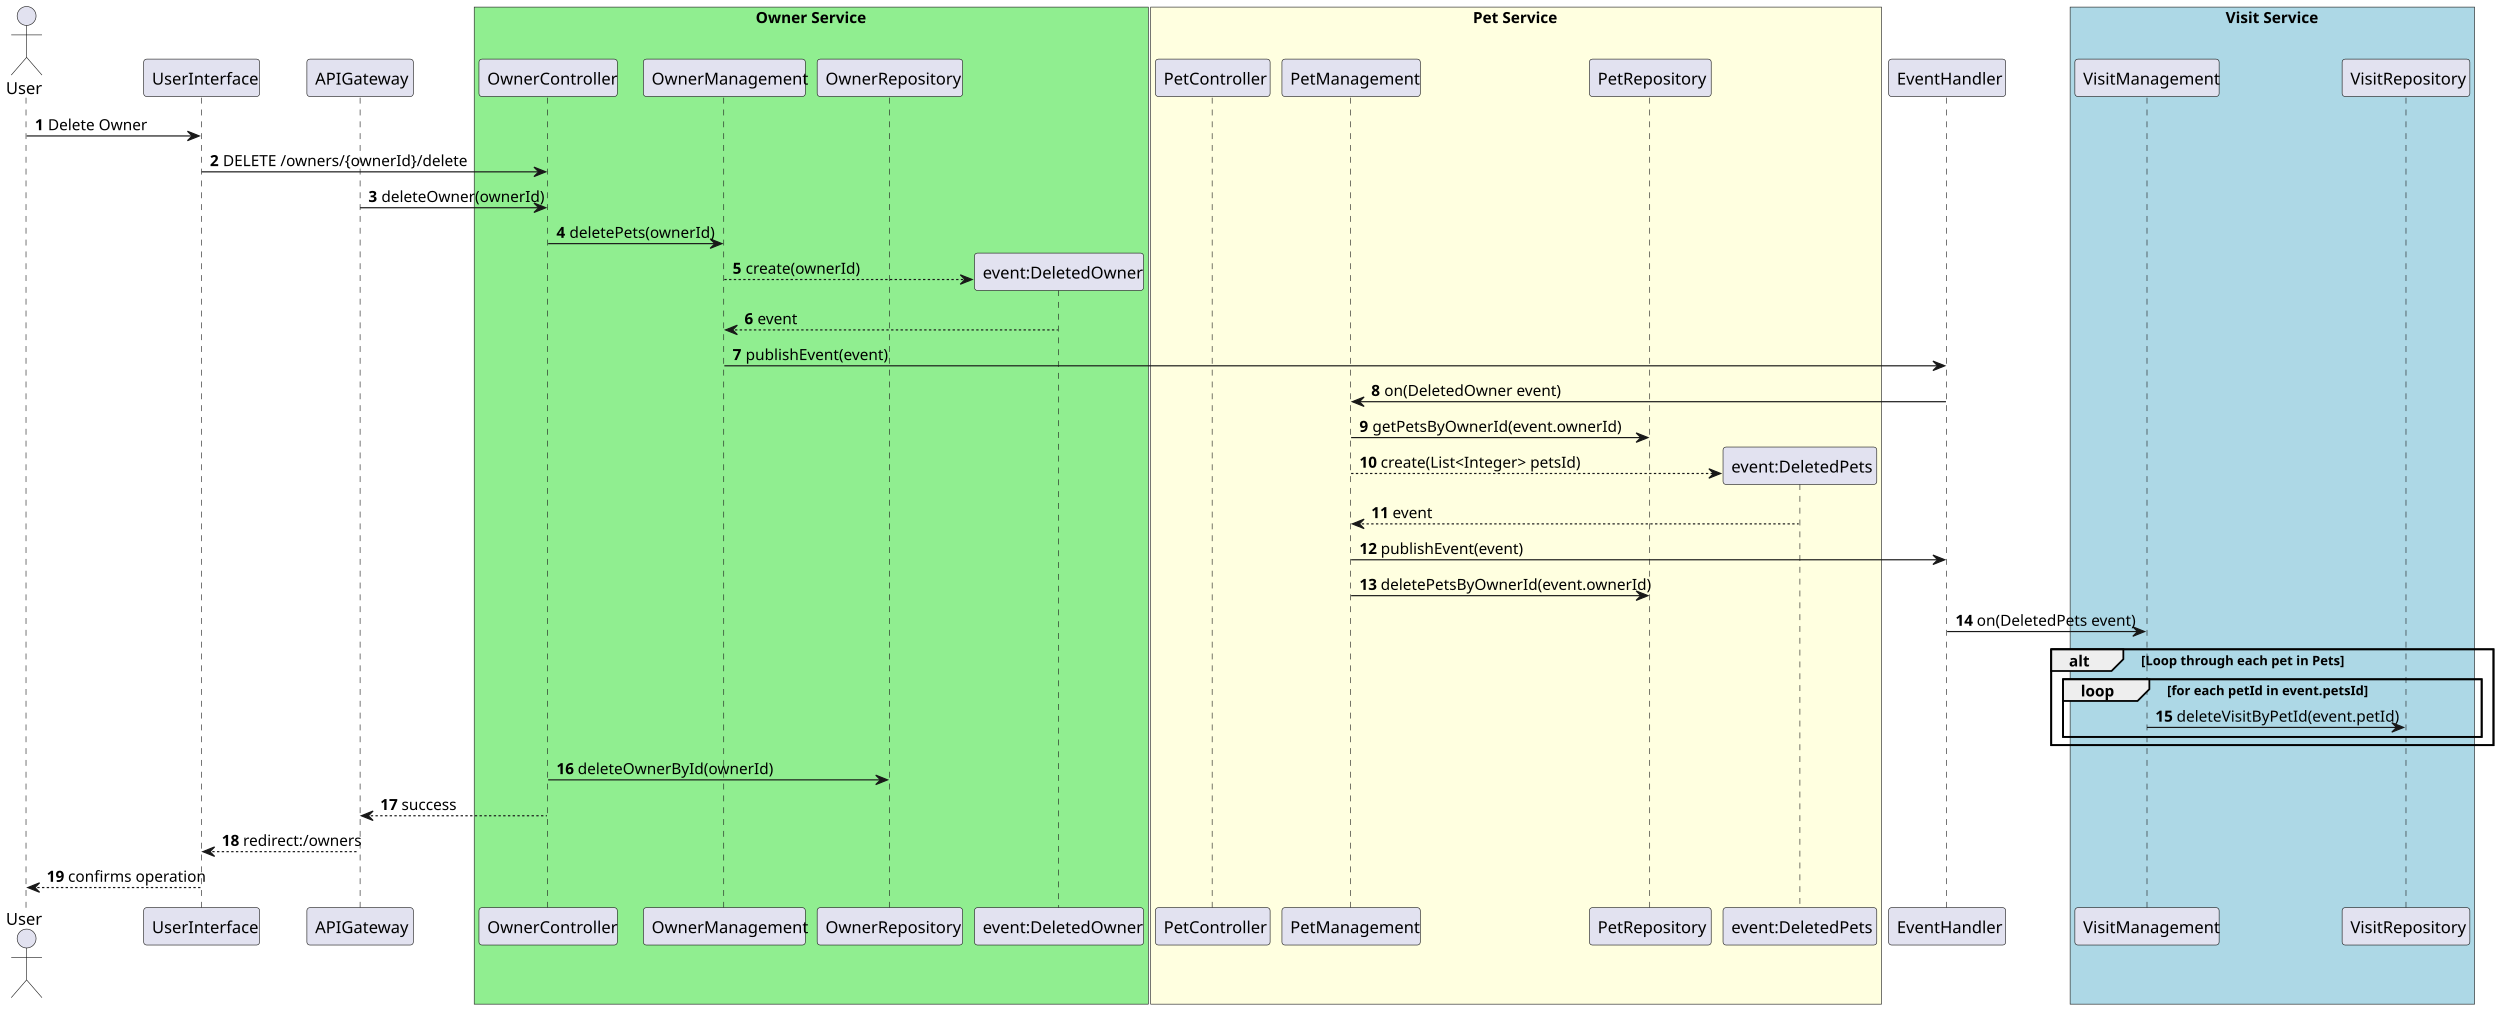
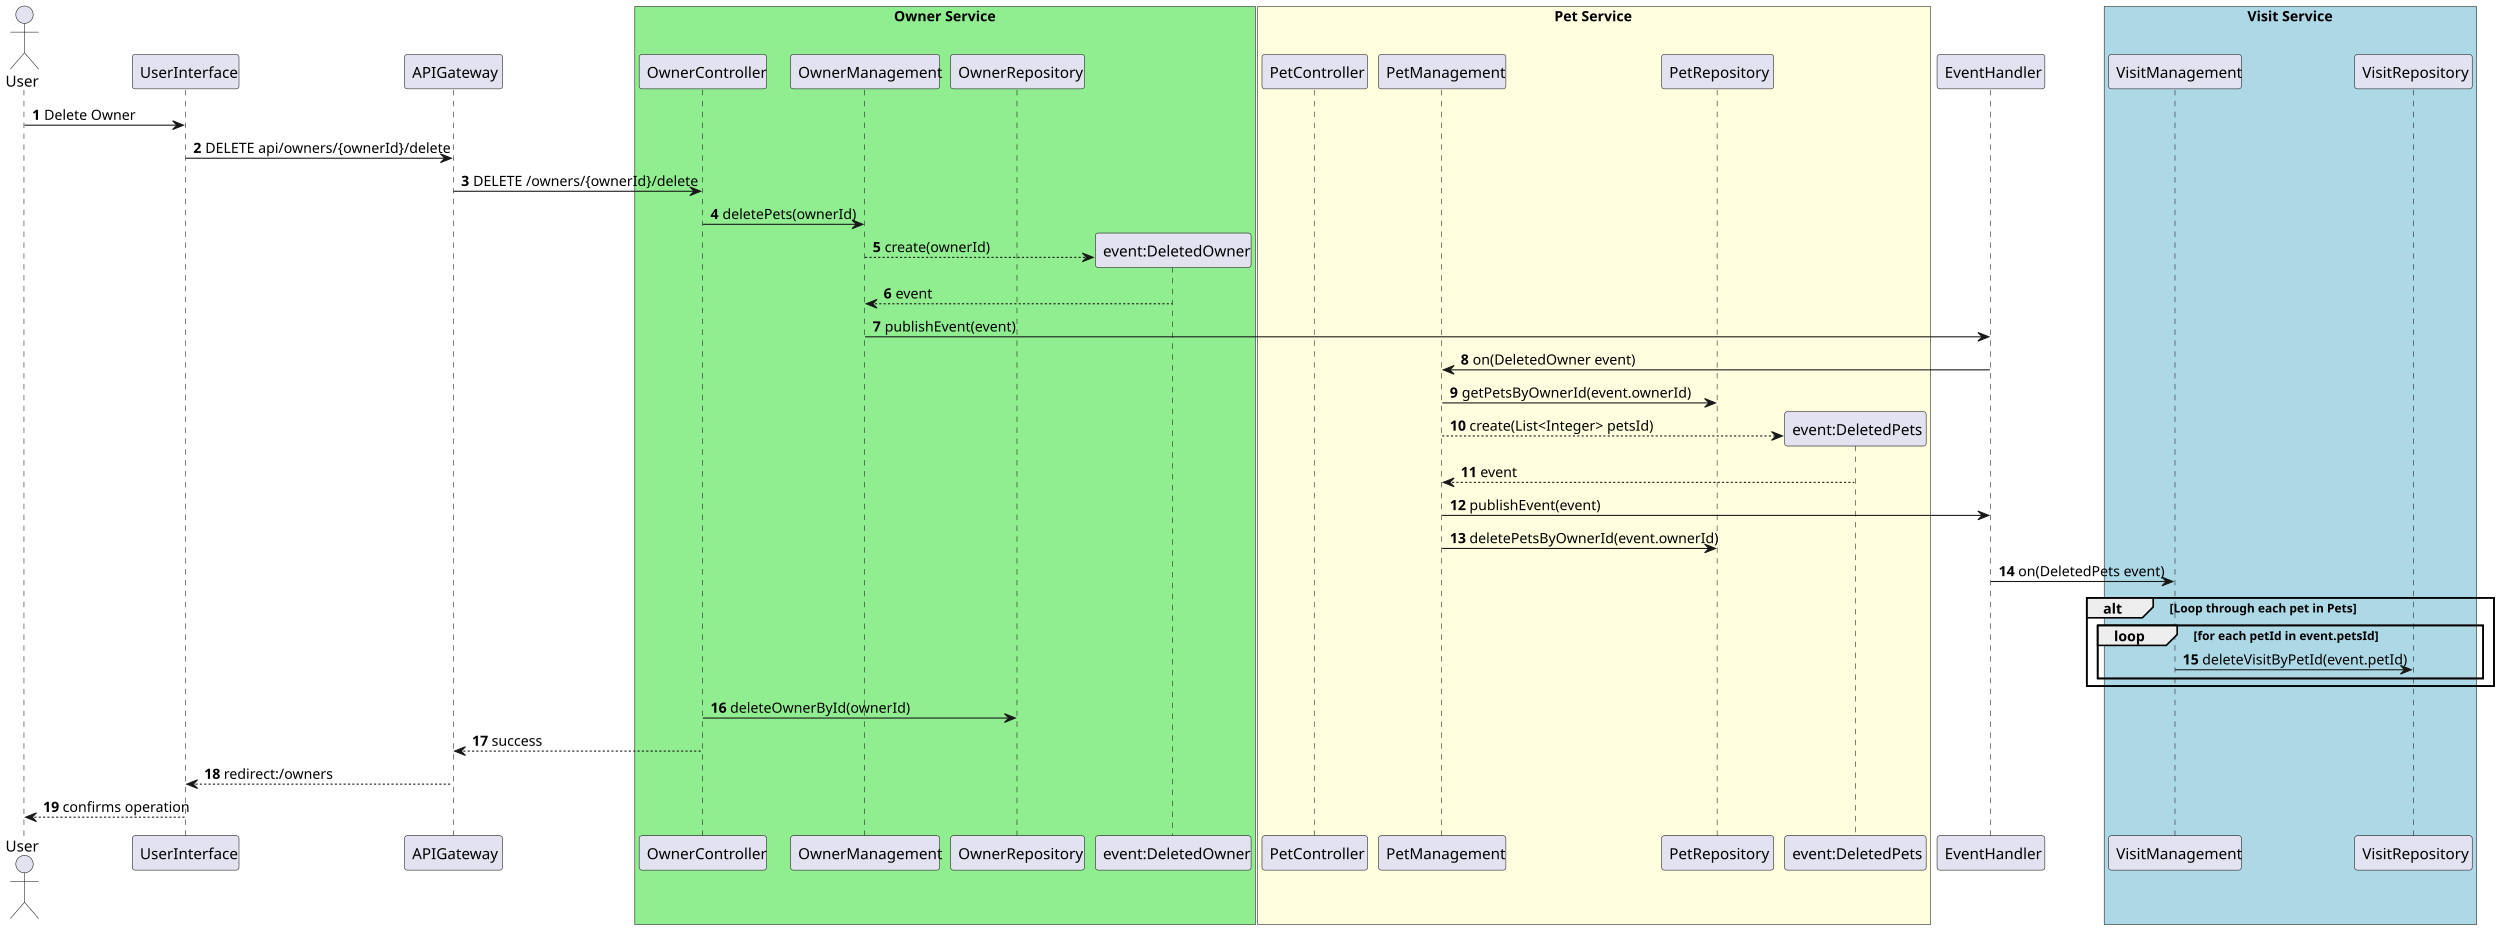
- <svg xmlns="http://www.w3.org/2000/svg" contentStyleType="text/css" height="855px" preserveAspectRatio="none" style="width:2114px;height:855px;background:#FFFFFF;" version="1.1" viewBox="0 0 2114 855" width="2114px" zoomAndPan="magnify">
+ <svg xmlns="http://www.w3.org/2000/svg" contentStyleType="text/css" height="855px" preserveAspectRatio="none" style="width:2296px;height:855px;background:#FFFFFF;" version="1.1" viewBox="0 0 2296 855" width="2296px" zoomAndPan="magnify">
  <defs />
  <g>
-     <rect fill="#90EE90" height="843.117" style="stroke:#181818;stroke-width:0.5;" width="570" x="401" y="6" />
-     <text fill="#000000" font-family="sans-serif" font-size="13" font-weight="bold" lengthAdjust="spacing" textLength="94" x="639" y="19.495">Owner Service</text>
-     <rect fill="#FFFFE0" height="843.117" style="stroke:#181818;stroke-width:0.5;" width="618" x="973" y="6" />
-     <text fill="#000000" font-family="sans-serif" font-size="13" font-weight="bold" lengthAdjust="spacing" textLength="73" x="1245.5" y="19.495">Pet Service</text>
-     <rect fill="#ADD8E6" height="843.117" style="stroke:#181818;stroke-width:0.5;" width="342" x="1750.5" y="6" />
-     <text fill="#000000" font-family="sans-serif" font-size="13" font-weight="bold" lengthAdjust="spacing" textLength="79" x="1882" y="19.495">Visit Service</text>
-     <rect fill="none" height="81.055" style="stroke:#000000;stroke-width:1.5;" width="374" x="1734.5" y="549.047" />
-     <rect fill="none" height="48.703" style="stroke:#000000;stroke-width:1.5;" width="354" x="1744.5" y="574.398" />
+     <rect fill="#90EE90" height="843.117" style="stroke:#181818;stroke-width:0.5;" width="570" x="583" y="6" />
+     <text fill="#000000" font-family="sans-serif" font-size="13" font-weight="bold" lengthAdjust="spacing" textLength="94" x="821" y="19.495">Owner Service</text>
+     <rect fill="#FFFFE0" height="843.117" style="stroke:#181818;stroke-width:0.5;" width="618" x="1155" y="6" />
+     <text fill="#000000" font-family="sans-serif" font-size="13" font-weight="bold" lengthAdjust="spacing" textLength="73" x="1427.5" y="19.495">Pet Service</text>
+     <rect fill="#ADD8E6" height="843.117" style="stroke:#181818;stroke-width:0.5;" width="342" x="1932.5" y="6" />
+     <text fill="#000000" font-family="sans-serif" font-size="13" font-weight="bold" lengthAdjust="spacing" textLength="79" x="2064" y="19.495">Visit Service</text>
+     <rect fill="none" height="81.055" style="stroke:#000000;stroke-width:1.5;" width="374" x="1916.5" y="549.047" />
+     <rect fill="none" height="48.703" style="stroke:#000000;stroke-width:1.5;" width="354" x="1926.5" y="574.398" />
    <line style="stroke:#181818;stroke-width:0.5;stroke-dasharray:5.0,5.0;" x1="22" x2="22" y1="82.609" y2="768.508" />
    <line style="stroke:#181818;stroke-width:0.5;stroke-dasharray:5.0,5.0;" x1="170.5" x2="170.5" y1="82.609" y2="768.508" />
-     <line style="stroke:#181818;stroke-width:0.5;stroke-dasharray:5.0,5.0;" x1="304.5" x2="304.5" y1="82.609" y2="768.508" />
-     <line style="stroke:#181818;stroke-width:0.5;stroke-dasharray:5.0,5.0;" x1="463" x2="463" y1="82.609" y2="768.508" />
-     <line style="stroke:#181818;stroke-width:0.5;stroke-dasharray:5.0,5.0;" x1="612" x2="612" y1="82.609" y2="768.508" />
-     <line style="stroke:#181818;stroke-width:0.5;stroke-dasharray:5.0,5.0;" x1="752" x2="752" y1="82.609" y2="768.508" />
-     <line style="stroke:#181818;stroke-width:0.5;stroke-dasharray:5.0,5.0;" x1="895" x2="895" y1="245.32" y2="768.508" />
-     <line style="stroke:#181818;stroke-width:0.5;stroke-dasharray:5.0,5.0;" x1="1025" x2="1025" y1="82.609" y2="768.508" />
-     <line style="stroke:#181818;stroke-width:0.5;stroke-dasharray:5.0,5.0;" x1="1142" x2="1142" y1="82.609" y2="768.508" />
-     <line style="stroke:#181818;stroke-width:0.5;stroke-dasharray:5.0,5.0;" x1="1395" x2="1395" y1="82.609" y2="768.508" />
-     <line style="stroke:#181818;stroke-width:0.5;stroke-dasharray:5.0,5.0;" x1="1522" x2="1522" y1="409.336" y2="768.508" />
-     <line style="stroke:#181818;stroke-width:0.5;stroke-dasharray:5.0,5.0;" x1="1646" x2="1646" y1="82.609" y2="768.508" />
-     <line style="stroke:#181818;stroke-width:0.5;stroke-dasharray:5.0,5.0;" x1="1815.5" x2="1815.5" y1="82.609" y2="768.508" />
-     <line style="stroke:#181818;stroke-width:0.5;stroke-dasharray:5.0,5.0;" x1="2034.5" x2="2034.5" y1="82.609" y2="768.508" />
+     <line style="stroke:#181818;stroke-width:0.5;stroke-dasharray:5.0,5.0;" x1="416.5" x2="416.5" y1="82.609" y2="768.508" />
+     <line style="stroke:#181818;stroke-width:0.5;stroke-dasharray:5.0,5.0;" x1="645" x2="645" y1="82.609" y2="768.508" />
+     <line style="stroke:#181818;stroke-width:0.5;stroke-dasharray:5.0,5.0;" x1="794" x2="794" y1="82.609" y2="768.508" />
+     <line style="stroke:#181818;stroke-width:0.5;stroke-dasharray:5.0,5.0;" x1="934" x2="934" y1="82.609" y2="768.508" />
+     <line style="stroke:#181818;stroke-width:0.5;stroke-dasharray:5.0,5.0;" x1="1077" x2="1077" y1="245.32" y2="768.508" />
+     <line style="stroke:#181818;stroke-width:0.5;stroke-dasharray:5.0,5.0;" x1="1207" x2="1207" y1="82.609" y2="768.508" />
+     <line style="stroke:#181818;stroke-width:0.5;stroke-dasharray:5.0,5.0;" x1="1324" x2="1324" y1="82.609" y2="768.508" />
+     <line style="stroke:#181818;stroke-width:0.5;stroke-dasharray:5.0,5.0;" x1="1577" x2="1577" y1="82.609" y2="768.508" />
+     <line style="stroke:#181818;stroke-width:0.5;stroke-dasharray:5.0,5.0;" x1="1704" x2="1704" y1="409.336" y2="768.508" />
+     <line style="stroke:#181818;stroke-width:0.5;stroke-dasharray:5.0,5.0;" x1="1828" x2="1828" y1="82.609" y2="768.508" />
+     <line style="stroke:#181818;stroke-width:0.5;stroke-dasharray:5.0,5.0;" x1="1997.5" x2="1997.5" y1="82.609" y2="768.508" />
+     <line style="stroke:#181818;stroke-width:0.5;stroke-dasharray:5.0,5.0;" x1="2216.5" x2="2216.5" y1="82.609" y2="768.508" />
    <text fill="#000000" font-family="sans-serif" font-size="14" lengthAdjust="spacing" textLength="29" x="5" y="79.533">User</text>
    <ellipse cx="22.5" cy="13.5" fill="#E2E2F0" rx="8" ry="8" style="stroke:#181818;stroke-width:0.5;" />
    <path d="M22.5,21.5 L22.5,48.5 M9.5,29.5 L35.5,29.5 M22.5,48.5 L9.5,63.5 M22.5,48.5 L35.5,63.5 " fill="none" style="stroke:#181818;stroke-width:0.5;" />
    <text fill="#000000" font-family="sans-serif" font-size="14" lengthAdjust="spacing" textLength="29" x="5" y="782.041">User</text>
    <ellipse cx="22.5" cy="793.617" fill="#E2E2F0" rx="8" ry="8" style="stroke:#181818;stroke-width:0.5;" />
    <path d="M22.5,801.617 L22.5,828.617 M9.5,809.617 L35.5,809.617 M22.5,828.617 L9.5,843.617 M22.5,828.617 L35.5,843.617 " fill="none" style="stroke:#181818;stroke-width:0.5;" />
    <rect fill="#E2E2F0" height="31.609" rx="2.5" ry="2.5" style="stroke:#181818;stroke-width:0.5;" width="98" x="121.5" y="50" />
    <text fill="#000000" font-family="sans-serif" font-size="14" lengthAdjust="spacing" textLength="84" x="128.5" y="71.533">UserInterface</text>
    <rect fill="#E2E2F0" height="31.609" rx="2.5" ry="2.5" style="stroke:#181818;stroke-width:0.5;" width="98" x="121.5" y="767.508" />
    <text fill="#000000" font-family="sans-serif" font-size="14" lengthAdjust="spacing" textLength="84" x="128.5" y="789.041">UserInterface</text>
-     <rect fill="#E2E2F0" height="31.609" rx="2.5" ry="2.5" style="stroke:#181818;stroke-width:0.5;" width="90" x="259.5" y="50" />
-     <text fill="#000000" font-family="sans-serif" font-size="14" lengthAdjust="spacing" textLength="76" x="266.5" y="71.533">APIGateway</text>
-     <rect fill="#E2E2F0" height="31.609" rx="2.5" ry="2.5" style="stroke:#181818;stroke-width:0.5;" width="90" x="259.5" y="767.508" />
-     <text fill="#000000" font-family="sans-serif" font-size="14" lengthAdjust="spacing" textLength="76" x="266.5" y="789.041">APIGateway</text>
-     <rect fill="#E2E2F0" height="31.609" rx="2.5" ry="2.5" style="stroke:#181818;stroke-width:0.5;" width="117" x="405" y="50" />
-     <text fill="#000000" font-family="sans-serif" font-size="14" lengthAdjust="spacing" textLength="103" x="412" y="71.533">OwnerController</text>
-     <rect fill="#E2E2F0" height="31.609" rx="2.5" ry="2.5" style="stroke:#181818;stroke-width:0.5;" width="117" x="405" y="767.508" />
-     <text fill="#000000" font-family="sans-serif" font-size="14" lengthAdjust="spacing" textLength="103" x="412" y="789.041">OwnerController</text>
-     <rect fill="#E2E2F0" height="31.609" rx="2.5" ry="2.5" style="stroke:#181818;stroke-width:0.5;" width="137" x="544" y="50" />
-     <text fill="#000000" font-family="sans-serif" font-size="14" lengthAdjust="spacing" textLength="123" x="551" y="71.533">OwnerManagement</text>
-     <rect fill="#E2E2F0" height="31.609" rx="2.5" ry="2.5" style="stroke:#181818;stroke-width:0.5;" width="137" x="544" y="767.508" />
-     <text fill="#000000" font-family="sans-serif" font-size="14" lengthAdjust="spacing" textLength="123" x="551" y="789.041">OwnerManagement</text>
-     <rect fill="#E2E2F0" height="31.609" rx="2.5" ry="2.5" style="stroke:#181818;stroke-width:0.5;" width="123" x="691" y="50" />
-     <text fill="#000000" font-family="sans-serif" font-size="14" lengthAdjust="spacing" textLength="109" x="698" y="71.533">OwnerRepository</text>
-     <rect fill="#E2E2F0" height="31.609" rx="2.5" ry="2.5" style="stroke:#181818;stroke-width:0.5;" width="123" x="691" y="767.508" />
-     <text fill="#000000" font-family="sans-serif" font-size="14" lengthAdjust="spacing" textLength="109" x="698" y="789.041">OwnerRepository</text>
-     <rect fill="#E2E2F0" height="31.609" rx="2.5" ry="2.5" style="stroke:#181818;stroke-width:0.5;" width="143" x="824" y="767.508" />
-     <text fill="#000000" font-family="sans-serif" font-size="14" lengthAdjust="spacing" textLength="129" x="831" y="789.041">event:DeletedOwner</text>
-     <rect fill="#E2E2F0" height="31.609" rx="2.5" ry="2.5" style="stroke:#181818;stroke-width:0.5;" width="97" x="977" y="50" />
-     <text fill="#000000" font-family="sans-serif" font-size="14" lengthAdjust="spacing" textLength="83" x="984" y="71.533">PetController</text>
-     <rect fill="#E2E2F0" height="31.609" rx="2.5" ry="2.5" style="stroke:#181818;stroke-width:0.5;" width="97" x="977" y="767.508" />
-     <text fill="#000000" font-family="sans-serif" font-size="14" lengthAdjust="spacing" textLength="83" x="984" y="789.041">PetController</text>
-     <rect fill="#E2E2F0" height="31.609" rx="2.5" ry="2.5" style="stroke:#181818;stroke-width:0.5;" width="117" x="1084" y="50" />
-     <text fill="#000000" font-family="sans-serif" font-size="14" lengthAdjust="spacing" textLength="103" x="1091" y="71.533">PetManagement</text>
-     <rect fill="#E2E2F0" height="31.609" rx="2.5" ry="2.5" style="stroke:#181818;stroke-width:0.5;" width="117" x="1084" y="767.508" />
-     <text fill="#000000" font-family="sans-serif" font-size="14" lengthAdjust="spacing" textLength="103" x="1091" y="789.041">PetManagement</text>
-     <rect fill="#E2E2F0" height="31.609" rx="2.5" ry="2.5" style="stroke:#181818;stroke-width:0.5;" width="103" x="1344" y="50" />
-     <text fill="#000000" font-family="sans-serif" font-size="14" lengthAdjust="spacing" textLength="89" x="1351" y="71.533">PetRepository</text>
-     <rect fill="#E2E2F0" height="31.609" rx="2.5" ry="2.5" style="stroke:#181818;stroke-width:0.5;" width="103" x="1344" y="767.508" />
-     <text fill="#000000" font-family="sans-serif" font-size="14" lengthAdjust="spacing" textLength="89" x="1351" y="789.041">PetRepository</text>
-     <rect fill="#E2E2F0" height="31.609" rx="2.5" ry="2.5" style="stroke:#181818;stroke-width:0.5;" width="130" x="1457" y="767.508" />
-     <text fill="#000000" font-family="sans-serif" font-size="14" lengthAdjust="spacing" textLength="116" x="1464" y="789.041">event:DeletedPets</text>
-     <rect fill="#E2E2F0" height="31.609" rx="2.5" ry="2.5" style="stroke:#181818;stroke-width:0.5;" width="99" x="1597" y="50" />
-     <text fill="#000000" font-family="sans-serif" font-size="14" lengthAdjust="spacing" textLength="85" x="1604" y="71.533">EventHandler</text>
-     <rect fill="#E2E2F0" height="31.609" rx="2.5" ry="2.5" style="stroke:#181818;stroke-width:0.5;" width="99" x="1597" y="767.508" />
-     <text fill="#000000" font-family="sans-serif" font-size="14" lengthAdjust="spacing" textLength="85" x="1604" y="789.041">EventHandler</text>
-     <rect fill="#E2E2F0" height="31.609" rx="2.5" ry="2.5" style="stroke:#181818;stroke-width:0.5;" width="122" x="1754.5" y="50" />
-     <text fill="#000000" font-family="sans-serif" font-size="14" lengthAdjust="spacing" textLength="108" x="1761.5" y="71.533">VisitManagement</text>
-     <rect fill="#E2E2F0" height="31.609" rx="2.5" ry="2.5" style="stroke:#181818;stroke-width:0.5;" width="122" x="1754.5" y="767.508" />
-     <text fill="#000000" font-family="sans-serif" font-size="14" lengthAdjust="spacing" textLength="108" x="1761.5" y="789.041">VisitManagement</text>
-     <rect fill="#E2E2F0" height="31.609" rx="2.5" ry="2.5" style="stroke:#181818;stroke-width:0.5;" width="108" x="1980.5" y="50" />
-     <text fill="#000000" font-family="sans-serif" font-size="14" lengthAdjust="spacing" textLength="94" x="1987.5" y="71.533">VisitRepository</text>
-     <rect fill="#E2E2F0" height="31.609" rx="2.5" ry="2.5" style="stroke:#181818;stroke-width:0.5;" width="108" x="1980.5" y="767.508" />
-     <text fill="#000000" font-family="sans-serif" font-size="14" lengthAdjust="spacing" textLength="94" x="1987.5" y="789.041">VisitRepository</text>
+     <rect fill="#E2E2F0" height="31.609" rx="2.5" ry="2.5" style="stroke:#181818;stroke-width:0.5;" width="90" x="371.5" y="50" />
+     <text fill="#000000" font-family="sans-serif" font-size="14" lengthAdjust="spacing" textLength="76" x="378.5" y="71.533">APIGateway</text>
+     <rect fill="#E2E2F0" height="31.609" rx="2.5" ry="2.5" style="stroke:#181818;stroke-width:0.5;" width="90" x="371.5" y="767.508" />
+     <text fill="#000000" font-family="sans-serif" font-size="14" lengthAdjust="spacing" textLength="76" x="378.5" y="789.041">APIGateway</text>
+     <rect fill="#E2E2F0" height="31.609" rx="2.5" ry="2.5" style="stroke:#181818;stroke-width:0.5;" width="117" x="587" y="50" />
+     <text fill="#000000" font-family="sans-serif" font-size="14" lengthAdjust="spacing" textLength="103" x="594" y="71.533">OwnerController</text>
+     <rect fill="#E2E2F0" height="31.609" rx="2.5" ry="2.5" style="stroke:#181818;stroke-width:0.5;" width="117" x="587" y="767.508" />
+     <text fill="#000000" font-family="sans-serif" font-size="14" lengthAdjust="spacing" textLength="103" x="594" y="789.041">OwnerController</text>
+     <rect fill="#E2E2F0" height="31.609" rx="2.5" ry="2.5" style="stroke:#181818;stroke-width:0.5;" width="137" x="726" y="50" />
+     <text fill="#000000" font-family="sans-serif" font-size="14" lengthAdjust="spacing" textLength="123" x="733" y="71.533">OwnerManagement</text>
+     <rect fill="#E2E2F0" height="31.609" rx="2.5" ry="2.5" style="stroke:#181818;stroke-width:0.5;" width="137" x="726" y="767.508" />
+     <text fill="#000000" font-family="sans-serif" font-size="14" lengthAdjust="spacing" textLength="123" x="733" y="789.041">OwnerManagement</text>
+     <rect fill="#E2E2F0" height="31.609" rx="2.5" ry="2.5" style="stroke:#181818;stroke-width:0.5;" width="123" x="873" y="50" />
+     <text fill="#000000" font-family="sans-serif" font-size="14" lengthAdjust="spacing" textLength="109" x="880" y="71.533">OwnerRepository</text>
+     <rect fill="#E2E2F0" height="31.609" rx="2.5" ry="2.5" style="stroke:#181818;stroke-width:0.5;" width="123" x="873" y="767.508" />
+     <text fill="#000000" font-family="sans-serif" font-size="14" lengthAdjust="spacing" textLength="109" x="880" y="789.041">OwnerRepository</text>
+     <rect fill="#E2E2F0" height="31.609" rx="2.5" ry="2.5" style="stroke:#181818;stroke-width:0.5;" width="143" x="1006" y="767.508" />
+     <text fill="#000000" font-family="sans-serif" font-size="14" lengthAdjust="spacing" textLength="129" x="1013" y="789.041">event:DeletedOwner</text>
+     <rect fill="#E2E2F0" height="31.609" rx="2.5" ry="2.5" style="stroke:#181818;stroke-width:0.5;" width="97" x="1159" y="50" />
+     <text fill="#000000" font-family="sans-serif" font-size="14" lengthAdjust="spacing" textLength="83" x="1166" y="71.533">PetController</text>
+     <rect fill="#E2E2F0" height="31.609" rx="2.5" ry="2.5" style="stroke:#181818;stroke-width:0.5;" width="97" x="1159" y="767.508" />
+     <text fill="#000000" font-family="sans-serif" font-size="14" lengthAdjust="spacing" textLength="83" x="1166" y="789.041">PetController</text>
+     <rect fill="#E2E2F0" height="31.609" rx="2.5" ry="2.5" style="stroke:#181818;stroke-width:0.5;" width="117" x="1266" y="50" />
+     <text fill="#000000" font-family="sans-serif" font-size="14" lengthAdjust="spacing" textLength="103" x="1273" y="71.533">PetManagement</text>
+     <rect fill="#E2E2F0" height="31.609" rx="2.5" ry="2.5" style="stroke:#181818;stroke-width:0.5;" width="117" x="1266" y="767.508" />
+     <text fill="#000000" font-family="sans-serif" font-size="14" lengthAdjust="spacing" textLength="103" x="1273" y="789.041">PetManagement</text>
+     <rect fill="#E2E2F0" height="31.609" rx="2.5" ry="2.5" style="stroke:#181818;stroke-width:0.5;" width="103" x="1526" y="50" />
+     <text fill="#000000" font-family="sans-serif" font-size="14" lengthAdjust="spacing" textLength="89" x="1533" y="71.533">PetRepository</text>
+     <rect fill="#E2E2F0" height="31.609" rx="2.5" ry="2.5" style="stroke:#181818;stroke-width:0.5;" width="103" x="1526" y="767.508" />
+     <text fill="#000000" font-family="sans-serif" font-size="14" lengthAdjust="spacing" textLength="89" x="1533" y="789.041">PetRepository</text>
+     <rect fill="#E2E2F0" height="31.609" rx="2.5" ry="2.5" style="stroke:#181818;stroke-width:0.5;" width="130" x="1639" y="767.508" />
+     <text fill="#000000" font-family="sans-serif" font-size="14" lengthAdjust="spacing" textLength="116" x="1646" y="789.041">event:DeletedPets</text>
+     <rect fill="#E2E2F0" height="31.609" rx="2.5" ry="2.5" style="stroke:#181818;stroke-width:0.5;" width="99" x="1779" y="50" />
+     <text fill="#000000" font-family="sans-serif" font-size="14" lengthAdjust="spacing" textLength="85" x="1786" y="71.533">EventHandler</text>
+     <rect fill="#E2E2F0" height="31.609" rx="2.5" ry="2.5" style="stroke:#181818;stroke-width:0.5;" width="99" x="1779" y="767.508" />
+     <text fill="#000000" font-family="sans-serif" font-size="14" lengthAdjust="spacing" textLength="85" x="1786" y="789.041">EventHandler</text>
+     <rect fill="#E2E2F0" height="31.609" rx="2.5" ry="2.5" style="stroke:#181818;stroke-width:0.5;" width="122" x="1936.5" y="50" />
+     <text fill="#000000" font-family="sans-serif" font-size="14" lengthAdjust="spacing" textLength="108" x="1943.5" y="71.533">VisitManagement</text>
+     <rect fill="#E2E2F0" height="31.609" rx="2.5" ry="2.5" style="stroke:#181818;stroke-width:0.5;" width="122" x="1936.5" y="767.508" />
+     <text fill="#000000" font-family="sans-serif" font-size="14" lengthAdjust="spacing" textLength="108" x="1943.5" y="789.041">VisitManagement</text>
+     <rect fill="#E2E2F0" height="31.609" rx="2.5" ry="2.5" style="stroke:#181818;stroke-width:0.5;" width="108" x="2162.5" y="50" />
+     <text fill="#000000" font-family="sans-serif" font-size="14" lengthAdjust="spacing" textLength="94" x="2169.5" y="71.533">VisitRepository</text>
+     <rect fill="#E2E2F0" height="31.609" rx="2.5" ry="2.5" style="stroke:#181818;stroke-width:0.5;" width="108" x="2162.5" y="767.508" />
+     <text fill="#000000" font-family="sans-serif" font-size="14" lengthAdjust="spacing" textLength="94" x="2169.5" y="789.041">VisitRepository</text>
    <polygon fill="#181818" points="158.5,110.961,168.5,114.961,158.5,118.961,162.5,114.961" style="stroke:#181818;stroke-width:1.0;" />
    <line style="stroke:#181818;stroke-width:1.0;" x1="22.5" x2="164.5" y1="114.961" y2="114.961" />
    <text fill="#000000" font-family="sans-serif" font-size="13" font-weight="bold" lengthAdjust="spacing" textLength="7" x="29.5" y="110.105">1</text>
    <text fill="#000000" font-family="sans-serif" font-size="13" lengthAdjust="spacing" textLength="78" x="40.5" y="110.105">Delete Owner</text>
-     <polygon fill="#181818" points="451.5,141.312,461.5,145.312,451.5,149.312,455.5,145.312" style="stroke:#181818;stroke-width:1.0;" />
-     <line style="stroke:#181818;stroke-width:1.0;" x1="170.5" x2="457.5" y1="145.312" y2="145.312" />
+     <polygon fill="#181818" points="404.5,141.312,414.5,145.312,404.5,149.312,408.5,145.312" style="stroke:#181818;stroke-width:1.0;" />
+     <line style="stroke:#181818;stroke-width:1.0;" x1="170.5" x2="410.5" y1="145.312" y2="145.312" />
    <text fill="#000000" font-family="sans-serif" font-size="13" font-weight="bold" lengthAdjust="spacing" textLength="7" x="177.5" y="140.456">2</text>
-     <text fill="#000000" font-family="sans-serif" font-size="13" lengthAdjust="spacing" textLength="194" x="188.5" y="140.456">DELETE /owners/{ownerId}/delete</text>
-     <polygon fill="#181818" points="451.5,171.664,461.5,175.664,451.5,179.664,455.5,175.664" style="stroke:#181818;stroke-width:1.0;" />
-     <line style="stroke:#181818;stroke-width:1.0;" x1="304.5" x2="457.5" y1="175.664" y2="175.664" />
-     <text fill="#000000" font-family="sans-serif" font-size="13" font-weight="bold" lengthAdjust="spacing" textLength="7" x="311.5" y="170.808">3</text>
-     <text fill="#000000" font-family="sans-serif" font-size="13" lengthAdjust="spacing" textLength="124" x="322.5" y="170.808">deleteOwner(ownerId)</text>
-     <polygon fill="#181818" points="600.5,202.016,610.5,206.016,600.5,210.016,604.5,206.016" style="stroke:#181818;stroke-width:1.0;" />
-     <line style="stroke:#181818;stroke-width:1.0;" x1="463.5" x2="606.5" y1="206.016" y2="206.016" />
-     <text fill="#000000" font-family="sans-serif" font-size="13" font-weight="bold" lengthAdjust="spacing" textLength="7" x="470.5" y="201.159">4</text>
-     <text fill="#000000" font-family="sans-serif" font-size="13" lengthAdjust="spacing" textLength="114" x="481.5" y="201.159">deletePets(ownerId)</text>
-     <polygon fill="#181818" points="812,232.367,822,236.367,812,240.367,816,236.367" style="stroke:#181818;stroke-width:1.0;" />
-     <line style="stroke:#181818;stroke-width:1.0;stroke-dasharray:2.0,2.0;" x1="612.5" x2="818" y1="236.367" y2="236.367" />
-     <text fill="#000000" font-family="sans-serif" font-size="13" font-weight="bold" lengthAdjust="spacing" textLength="7" x="619.5" y="231.511">5</text>
-     <text fill="#000000" font-family="sans-serif" font-size="13" lengthAdjust="spacing" textLength="88" x="630.5" y="231.511">create(ownerId)</text>
-     <rect fill="#E2E2F0" height="31.609" rx="2.5" ry="2.5" style="stroke:#181818;stroke-width:0.5;" width="143" x="824" y="214.016" />
-     <text fill="#000000" font-family="sans-serif" font-size="14" lengthAdjust="spacing" textLength="129" x="831" y="235.549">event:DeletedOwner</text>
-     <polygon fill="#181818" points="623.5,274.977,613.5,278.977,623.5,282.977,619.5,278.977" style="stroke:#181818;stroke-width:1.0;" />
-     <line style="stroke:#181818;stroke-width:1.0;stroke-dasharray:2.0,2.0;" x1="617.5" x2="894.5" y1="278.977" y2="278.977" />
-     <text fill="#000000" font-family="sans-serif" font-size="13" font-weight="bold" lengthAdjust="spacing" textLength="7" x="629.5" y="274.12">6</text>
-     <text fill="#000000" font-family="sans-serif" font-size="13" lengthAdjust="spacing" textLength="30" x="640.5" y="274.12">event</text>
-     <polygon fill="#181818" points="1634.5,305.328,1644.5,309.328,1634.5,313.328,1638.5,309.328" style="stroke:#181818;stroke-width:1.0;" />
-     <line style="stroke:#181818;stroke-width:1.0;" x1="612.5" x2="1640.5" y1="309.328" y2="309.328" />
-     <text fill="#000000" font-family="sans-serif" font-size="13" font-weight="bold" lengthAdjust="spacing" textLength="7" x="619.5" y="304.472">7</text>
-     <text fill="#000000" font-family="sans-serif" font-size="13" lengthAdjust="spacing" textLength="111" x="630.5" y="304.472">publishEvent(event)</text>
-     <polygon fill="#181818" points="1153.5,335.68,1143.5,339.68,1153.5,343.68,1149.5,339.68" style="stroke:#181818;stroke-width:1.0;" />
-     <line style="stroke:#181818;stroke-width:1.0;" x1="1147.5" x2="1645.5" y1="339.68" y2="339.68" />
-     <text fill="#000000" font-family="sans-serif" font-size="13" font-weight="bold" lengthAdjust="spacing" textLength="7" x="1159.5" y="334.823">8</text>
-     <text fill="#000000" font-family="sans-serif" font-size="13" lengthAdjust="spacing" textLength="137" x="1170.5" y="334.823">on(DeletedOwner event)</text>
-     <polygon fill="#181818" points="1383.5,366.031,1393.5,370.031,1383.5,374.031,1387.5,370.031" style="stroke:#181818;stroke-width:1.0;" />
-     <line style="stroke:#181818;stroke-width:1.0;" x1="1142.5" x2="1389.5" y1="370.031" y2="370.031" />
-     <text fill="#000000" font-family="sans-serif" font-size="13" font-weight="bold" lengthAdjust="spacing" textLength="7" x="1149.5" y="365.175">9</text>
-     <text fill="#000000" font-family="sans-serif" font-size="13" lengthAdjust="spacing" textLength="194" x="1160.5" y="365.175">getPetsByOwnerId(event.ownerId)</text>
-     <polygon fill="#181818" points="1445,396.383,1455,400.383,1445,404.383,1449,400.383" style="stroke:#181818;stroke-width:1.0;" />
-     <line style="stroke:#181818;stroke-width:1.0;stroke-dasharray:2.0,2.0;" x1="1142.5" x2="1451" y1="400.383" y2="400.383" />
-     <text fill="#000000" font-family="sans-serif" font-size="13" font-weight="bold" lengthAdjust="spacing" textLength="14" x="1149.5" y="395.526">10</text>
-     <text fill="#000000" font-family="sans-serif" font-size="13" lengthAdjust="spacing" textLength="159" x="1167.5" y="395.526">create(List&lt;Integer&gt; petsId)</text>
-     <rect fill="#E2E2F0" height="31.609" rx="2.5" ry="2.5" style="stroke:#181818;stroke-width:0.5;" width="130" x="1457" y="378.031" />
-     <text fill="#000000" font-family="sans-serif" font-size="14" lengthAdjust="spacing" textLength="116" x="1464" y="399.565">event:DeletedPets</text>
-     <polygon fill="#181818" points="1153.5,438.992,1143.5,442.992,1153.5,446.992,1149.5,442.992" style="stroke:#181818;stroke-width:1.0;" />
-     <line style="stroke:#181818;stroke-width:1.0;stroke-dasharray:2.0,2.0;" x1="1147.5" x2="1521" y1="442.992" y2="442.992" />
-     <text fill="#000000" font-family="sans-serif" font-size="13" font-weight="bold" lengthAdjust="spacing" textLength="14" x="1159.5" y="438.136">11</text>
-     <text fill="#000000" font-family="sans-serif" font-size="13" lengthAdjust="spacing" textLength="30" x="1177.5" y="438.136">event</text>
-     <polygon fill="#181818" points="1634.5,469.344,1644.5,473.344,1634.5,477.344,1638.5,473.344" style="stroke:#181818;stroke-width:1.0;" />
-     <line style="stroke:#181818;stroke-width:1.0;" x1="1142.5" x2="1640.5" y1="473.344" y2="473.344" />
-     <text fill="#000000" font-family="sans-serif" font-size="13" font-weight="bold" lengthAdjust="spacing" textLength="14" x="1149.5" y="468.487">12</text>
-     <text fill="#000000" font-family="sans-serif" font-size="13" lengthAdjust="spacing" textLength="111" x="1167.5" y="468.487">publishEvent(event)</text>
-     <polygon fill="#181818" points="1383.5,499.695,1393.5,503.695,1383.5,507.695,1387.5,503.695" style="stroke:#181818;stroke-width:1.0;" />
-     <line style="stroke:#181818;stroke-width:1.0;" x1="1142.5" x2="1389.5" y1="503.695" y2="503.695" />
-     <text fill="#000000" font-family="sans-serif" font-size="13" font-weight="bold" lengthAdjust="spacing" textLength="14" x="1149.5" y="498.839">13</text>
-     <text fill="#000000" font-family="sans-serif" font-size="13" lengthAdjust="spacing" textLength="211" x="1167.5" y="498.839">deletePetsByOwnerId(event.ownerId)</text>
-     <polygon fill="#181818" points="1803.5,530.047,1813.5,534.047,1803.5,538.047,1807.5,534.047" style="stroke:#181818;stroke-width:1.0;" />
-     <line style="stroke:#181818;stroke-width:1.0;" x1="1646.5" x2="1809.5" y1="534.047" y2="534.047" />
-     <text fill="#000000" font-family="sans-serif" font-size="13" font-weight="bold" lengthAdjust="spacing" textLength="14" x="1653.5" y="529.19">14</text>
-     <text fill="#000000" font-family="sans-serif" font-size="13" lengthAdjust="spacing" textLength="127" x="1671.5" y="529.19">on(DeletedPets event)</text>
-     <path d="M1734.5,549.047 L1795.5,549.047 L1795.5,557.398 L1785.5,567.398 L1734.5,567.398 L1734.5,549.047 " fill="#EEEEEE" style="stroke:#000000;stroke-width:1.5;" />
-     <rect fill="none" height="81.055" style="stroke:#000000;stroke-width:1.5;" width="374" x="1734.5" y="549.047" />
-     <text fill="#000000" font-family="sans-serif" font-size="13" font-weight="bold" lengthAdjust="spacing" textLength="16" x="1749.5" y="563.542">alt</text>
-     <text fill="#000000" font-family="sans-serif" font-size="11" font-weight="bold" lengthAdjust="spacing" textLength="174" x="1810.5" y="562.466">[Loop through each pet in Pets]</text>
-     <path d="M1744.5,574.398 L1817.5,574.398 L1817.5,582.75 L1807.5,592.75 L1744.5,592.75 L1744.5,574.398 " fill="#EEEEEE" style="stroke:#000000;stroke-width:1.5;" />
-     <rect fill="none" height="48.703" style="stroke:#000000;stroke-width:1.5;" width="354" x="1744.5" y="574.398" />
-     <text fill="#000000" font-family="sans-serif" font-size="13" font-weight="bold" lengthAdjust="spacing" textLength="28" x="1759.5" y="588.894">loop</text>
-     <text fill="#000000" font-family="sans-serif" font-size="11" font-weight="bold" lengthAdjust="spacing" textLength="169" x="1832.5" y="587.817">[for each petId in event.petsId]</text>
-     <polygon fill="#181818" points="2022.5,611.102,2032.5,615.102,2022.5,619.102,2026.5,615.102" style="stroke:#181818;stroke-width:1.0;" />
-     <line style="stroke:#181818;stroke-width:1.0;" x1="1815.5" x2="2028.5" y1="615.102" y2="615.102" />
-     <text fill="#000000" font-family="sans-serif" font-size="13" font-weight="bold" lengthAdjust="spacing" textLength="14" x="1822.5" y="610.245">15</text>
-     <text fill="#000000" font-family="sans-serif" font-size="13" lengthAdjust="spacing" textLength="177" x="1840.5" y="610.245">deleteVisitByPetId(event.petId)</text>
-     <polygon fill="#181818" points="740.5,655.453,750.5,659.453,740.5,663.453,744.5,659.453" style="stroke:#181818;stroke-width:1.0;" />
-     <line style="stroke:#181818;stroke-width:1.0;" x1="463.5" x2="746.5" y1="659.453" y2="659.453" />
-     <text fill="#000000" font-family="sans-serif" font-size="13" font-weight="bold" lengthAdjust="spacing" textLength="14" x="470.5" y="654.597">16</text>
-     <text fill="#000000" font-family="sans-serif" font-size="13" lengthAdjust="spacing" textLength="150" x="488.5" y="654.597">deleteOwnerById(ownerId)</text>
-     <polygon fill="#181818" points="315.5,685.805,305.5,689.805,315.5,693.805,311.5,689.805" style="stroke:#181818;stroke-width:1.0;" />
-     <line style="stroke:#181818;stroke-width:1.0;stroke-dasharray:2.0,2.0;" x1="309.5" x2="462.5" y1="689.805" y2="689.805" />
-     <text fill="#000000" font-family="sans-serif" font-size="13" font-weight="bold" lengthAdjust="spacing" textLength="14" x="321.5" y="684.948">17</text>
-     <text fill="#000000" font-family="sans-serif" font-size="13" lengthAdjust="spacing" textLength="49" x="339.5" y="684.948">success</text>
+     <text fill="#000000" font-family="sans-serif" font-size="13" lengthAdjust="spacing" textLength="211" x="188.5" y="140.456">DELETE api/owners/{ownerId}/delete</text>
+     <polygon fill="#181818" points="633.5,171.664,643.5,175.664,633.5,179.664,637.5,175.664" style="stroke:#181818;stroke-width:1.0;" />
+     <line style="stroke:#181818;stroke-width:1.0;" x1="416.5" x2="639.5" y1="175.664" y2="175.664" />
+     <text fill="#000000" font-family="sans-serif" font-size="13" font-weight="bold" lengthAdjust="spacing" textLength="7" x="423.5" y="170.808">3</text>
+     <text fill="#000000" font-family="sans-serif" font-size="13" lengthAdjust="spacing" textLength="194" x="434.5" y="170.808">DELETE /owners/{ownerId}/delete</text>
+     <polygon fill="#181818" points="782.5,202.016,792.5,206.016,782.5,210.016,786.5,206.016" style="stroke:#181818;stroke-width:1.0;" />
+     <line style="stroke:#181818;stroke-width:1.0;" x1="645.5" x2="788.5" y1="206.016" y2="206.016" />
+     <text fill="#000000" font-family="sans-serif" font-size="13" font-weight="bold" lengthAdjust="spacing" textLength="7" x="652.5" y="201.159">4</text>
+     <text fill="#000000" font-family="sans-serif" font-size="13" lengthAdjust="spacing" textLength="114" x="663.5" y="201.159">deletePets(ownerId)</text>
+     <polygon fill="#181818" points="994,232.367,1004,236.367,994,240.367,998,236.367" style="stroke:#181818;stroke-width:1.0;" />
+     <line style="stroke:#181818;stroke-width:1.0;stroke-dasharray:2.0,2.0;" x1="794.5" x2="1000" y1="236.367" y2="236.367" />
+     <text fill="#000000" font-family="sans-serif" font-size="13" font-weight="bold" lengthAdjust="spacing" textLength="7" x="801.5" y="231.511">5</text>
+     <text fill="#000000" font-family="sans-serif" font-size="13" lengthAdjust="spacing" textLength="88" x="812.5" y="231.511">create(ownerId)</text>
+     <rect fill="#E2E2F0" height="31.609" rx="2.5" ry="2.5" style="stroke:#181818;stroke-width:0.5;" width="143" x="1006" y="214.016" />
+     <text fill="#000000" font-family="sans-serif" font-size="14" lengthAdjust="spacing" textLength="129" x="1013" y="235.549">event:DeletedOwner</text>
+     <polygon fill="#181818" points="805.5,274.977,795.5,278.977,805.5,282.977,801.5,278.977" style="stroke:#181818;stroke-width:1.0;" />
+     <line style="stroke:#181818;stroke-width:1.0;stroke-dasharray:2.0,2.0;" x1="799.5" x2="1076.5" y1="278.977" y2="278.977" />
+     <text fill="#000000" font-family="sans-serif" font-size="13" font-weight="bold" lengthAdjust="spacing" textLength="7" x="811.5" y="274.12">6</text>
+     <text fill="#000000" font-family="sans-serif" font-size="13" lengthAdjust="spacing" textLength="30" x="822.5" y="274.12">event</text>
+     <polygon fill="#181818" points="1816.5,305.328,1826.5,309.328,1816.5,313.328,1820.5,309.328" style="stroke:#181818;stroke-width:1.0;" />
+     <line style="stroke:#181818;stroke-width:1.0;" x1="794.5" x2="1822.5" y1="309.328" y2="309.328" />
+     <text fill="#000000" font-family="sans-serif" font-size="13" font-weight="bold" lengthAdjust="spacing" textLength="7" x="801.5" y="304.472">7</text>
+     <text fill="#000000" font-family="sans-serif" font-size="13" lengthAdjust="spacing" textLength="111" x="812.5" y="304.472">publishEvent(event)</text>
+     <polygon fill="#181818" points="1335.5,335.68,1325.5,339.68,1335.5,343.68,1331.5,339.68" style="stroke:#181818;stroke-width:1.0;" />
+     <line style="stroke:#181818;stroke-width:1.0;" x1="1329.5" x2="1827.5" y1="339.68" y2="339.68" />
+     <text fill="#000000" font-family="sans-serif" font-size="13" font-weight="bold" lengthAdjust="spacing" textLength="7" x="1341.5" y="334.823">8</text>
+     <text fill="#000000" font-family="sans-serif" font-size="13" lengthAdjust="spacing" textLength="137" x="1352.5" y="334.823">on(DeletedOwner event)</text>
+     <polygon fill="#181818" points="1565.5,366.031,1575.5,370.031,1565.5,374.031,1569.5,370.031" style="stroke:#181818;stroke-width:1.0;" />
+     <line style="stroke:#181818;stroke-width:1.0;" x1="1324.5" x2="1571.5" y1="370.031" y2="370.031" />
+     <text fill="#000000" font-family="sans-serif" font-size="13" font-weight="bold" lengthAdjust="spacing" textLength="7" x="1331.5" y="365.175">9</text>
+     <text fill="#000000" font-family="sans-serif" font-size="13" lengthAdjust="spacing" textLength="194" x="1342.5" y="365.175">getPetsByOwnerId(event.ownerId)</text>
+     <polygon fill="#181818" points="1627,396.383,1637,400.383,1627,404.383,1631,400.383" style="stroke:#181818;stroke-width:1.0;" />
+     <line style="stroke:#181818;stroke-width:1.0;stroke-dasharray:2.0,2.0;" x1="1324.5" x2="1633" y1="400.383" y2="400.383" />
+     <text fill="#000000" font-family="sans-serif" font-size="13" font-weight="bold" lengthAdjust="spacing" textLength="14" x="1331.5" y="395.526">10</text>
+     <text fill="#000000" font-family="sans-serif" font-size="13" lengthAdjust="spacing" textLength="159" x="1349.5" y="395.526">create(List&lt;Integer&gt; petsId)</text>
+     <rect fill="#E2E2F0" height="31.609" rx="2.5" ry="2.5" style="stroke:#181818;stroke-width:0.5;" width="130" x="1639" y="378.031" />
+     <text fill="#000000" font-family="sans-serif" font-size="14" lengthAdjust="spacing" textLength="116" x="1646" y="399.565">event:DeletedPets</text>
+     <polygon fill="#181818" points="1335.5,438.992,1325.5,442.992,1335.5,446.992,1331.5,442.992" style="stroke:#181818;stroke-width:1.0;" />
+     <line style="stroke:#181818;stroke-width:1.0;stroke-dasharray:2.0,2.0;" x1="1329.5" x2="1703" y1="442.992" y2="442.992" />
+     <text fill="#000000" font-family="sans-serif" font-size="13" font-weight="bold" lengthAdjust="spacing" textLength="14" x="1341.5" y="438.136">11</text>
+     <text fill="#000000" font-family="sans-serif" font-size="13" lengthAdjust="spacing" textLength="30" x="1359.5" y="438.136">event</text>
+     <polygon fill="#181818" points="1816.5,469.344,1826.5,473.344,1816.5,477.344,1820.5,473.344" style="stroke:#181818;stroke-width:1.0;" />
+     <line style="stroke:#181818;stroke-width:1.0;" x1="1324.5" x2="1822.5" y1="473.344" y2="473.344" />
+     <text fill="#000000" font-family="sans-serif" font-size="13" font-weight="bold" lengthAdjust="spacing" textLength="14" x="1331.5" y="468.487">12</text>
+     <text fill="#000000" font-family="sans-serif" font-size="13" lengthAdjust="spacing" textLength="111" x="1349.5" y="468.487">publishEvent(event)</text>
+     <polygon fill="#181818" points="1565.5,499.695,1575.5,503.695,1565.5,507.695,1569.5,503.695" style="stroke:#181818;stroke-width:1.0;" />
+     <line style="stroke:#181818;stroke-width:1.0;" x1="1324.5" x2="1571.5" y1="503.695" y2="503.695" />
+     <text fill="#000000" font-family="sans-serif" font-size="13" font-weight="bold" lengthAdjust="spacing" textLength="14" x="1331.5" y="498.839">13</text>
+     <text fill="#000000" font-family="sans-serif" font-size="13" lengthAdjust="spacing" textLength="211" x="1349.5" y="498.839">deletePetsByOwnerId(event.ownerId)</text>
+     <polygon fill="#181818" points="1985.5,530.047,1995.5,534.047,1985.5,538.047,1989.5,534.047" style="stroke:#181818;stroke-width:1.0;" />
+     <line style="stroke:#181818;stroke-width:1.0;" x1="1828.5" x2="1991.5" y1="534.047" y2="534.047" />
+     <text fill="#000000" font-family="sans-serif" font-size="13" font-weight="bold" lengthAdjust="spacing" textLength="14" x="1835.5" y="529.19">14</text>
+     <text fill="#000000" font-family="sans-serif" font-size="13" lengthAdjust="spacing" textLength="127" x="1853.5" y="529.19">on(DeletedPets event)</text>
+     <path d="M1916.5,549.047 L1977.5,549.047 L1977.5,557.398 L1967.5,567.398 L1916.5,567.398 L1916.5,549.047 " fill="#EEEEEE" style="stroke:#000000;stroke-width:1.5;" />
+     <rect fill="none" height="81.055" style="stroke:#000000;stroke-width:1.5;" width="374" x="1916.5" y="549.047" />
+     <text fill="#000000" font-family="sans-serif" font-size="13" font-weight="bold" lengthAdjust="spacing" textLength="16" x="1931.5" y="563.542">alt</text>
+     <text fill="#000000" font-family="sans-serif" font-size="11" font-weight="bold" lengthAdjust="spacing" textLength="174" x="1992.5" y="562.466">[Loop through each pet in Pets]</text>
+     <path d="M1926.5,574.398 L1999.5,574.398 L1999.5,582.75 L1989.5,592.75 L1926.5,592.75 L1926.5,574.398 " fill="#EEEEEE" style="stroke:#000000;stroke-width:1.5;" />
+     <rect fill="none" height="48.703" style="stroke:#000000;stroke-width:1.5;" width="354" x="1926.5" y="574.398" />
+     <text fill="#000000" font-family="sans-serif" font-size="13" font-weight="bold" lengthAdjust="spacing" textLength="28" x="1941.5" y="588.894">loop</text>
+     <text fill="#000000" font-family="sans-serif" font-size="11" font-weight="bold" lengthAdjust="spacing" textLength="169" x="2014.5" y="587.817">[for each petId in event.petsId]</text>
+     <polygon fill="#181818" points="2204.5,611.102,2214.5,615.102,2204.5,619.102,2208.5,615.102" style="stroke:#181818;stroke-width:1.0;" />
+     <line style="stroke:#181818;stroke-width:1.0;" x1="1997.5" x2="2210.5" y1="615.102" y2="615.102" />
+     <text fill="#000000" font-family="sans-serif" font-size="13" font-weight="bold" lengthAdjust="spacing" textLength="14" x="2004.5" y="610.245">15</text>
+     <text fill="#000000" font-family="sans-serif" font-size="13" lengthAdjust="spacing" textLength="177" x="2022.5" y="610.245">deleteVisitByPetId(event.petId)</text>
+     <polygon fill="#181818" points="922.5,655.453,932.5,659.453,922.5,663.453,926.5,659.453" style="stroke:#181818;stroke-width:1.0;" />
+     <line style="stroke:#181818;stroke-width:1.0;" x1="645.5" x2="928.5" y1="659.453" y2="659.453" />
+     <text fill="#000000" font-family="sans-serif" font-size="13" font-weight="bold" lengthAdjust="spacing" textLength="14" x="652.5" y="654.597">16</text>
+     <text fill="#000000" font-family="sans-serif" font-size="13" lengthAdjust="spacing" textLength="150" x="670.5" y="654.597">deleteOwnerById(ownerId)</text>
+     <polygon fill="#181818" points="427.5,685.805,417.5,689.805,427.5,693.805,423.5,689.805" style="stroke:#181818;stroke-width:1.0;" />
+     <line style="stroke:#181818;stroke-width:1.0;stroke-dasharray:2.0,2.0;" x1="421.5" x2="644.5" y1="689.805" y2="689.805" />
+     <text fill="#000000" font-family="sans-serif" font-size="13" font-weight="bold" lengthAdjust="spacing" textLength="14" x="433.5" y="684.948">17</text>
+     <text fill="#000000" font-family="sans-serif" font-size="13" lengthAdjust="spacing" textLength="49" x="451.5" y="684.948">success</text>
    <polygon fill="#181818" points="181.5,716.156,171.5,720.156,181.5,724.156,177.5,720.156" style="stroke:#181818;stroke-width:1.0;" />
-     <line style="stroke:#181818;stroke-width:1.0;stroke-dasharray:2.0,2.0;" x1="175.5" x2="303.5" y1="720.156" y2="720.156" />
+     <line style="stroke:#181818;stroke-width:1.0;stroke-dasharray:2.0,2.0;" x1="175.5" x2="415.5" y1="720.156" y2="720.156" />
    <text fill="#000000" font-family="sans-serif" font-size="13" font-weight="bold" lengthAdjust="spacing" textLength="14" x="187.5" y="715.3">18</text>
    <text fill="#000000" font-family="sans-serif" font-size="13" lengthAdjust="spacing" textLength="92" x="205.5" y="715.3">redirect:/owners</text>
    <polygon fill="#181818" points="33.5,746.508,23.5,750.508,33.5,754.508,29.5,750.508" style="stroke:#181818;stroke-width:1.0;" />
    <line style="stroke:#181818;stroke-width:1.0;stroke-dasharray:2.0,2.0;" x1="27.5" x2="169.5" y1="750.508" y2="750.508" />
    <text fill="#000000" font-family="sans-serif" font-size="13" font-weight="bold" lengthAdjust="spacing" textLength="14" x="39.5" y="745.651">19</text>
    <text fill="#000000" font-family="sans-serif" font-size="13" lengthAdjust="spacing" textLength="106" x="57.5" y="745.651">confirms operation</text>
  </g>
</svg>
